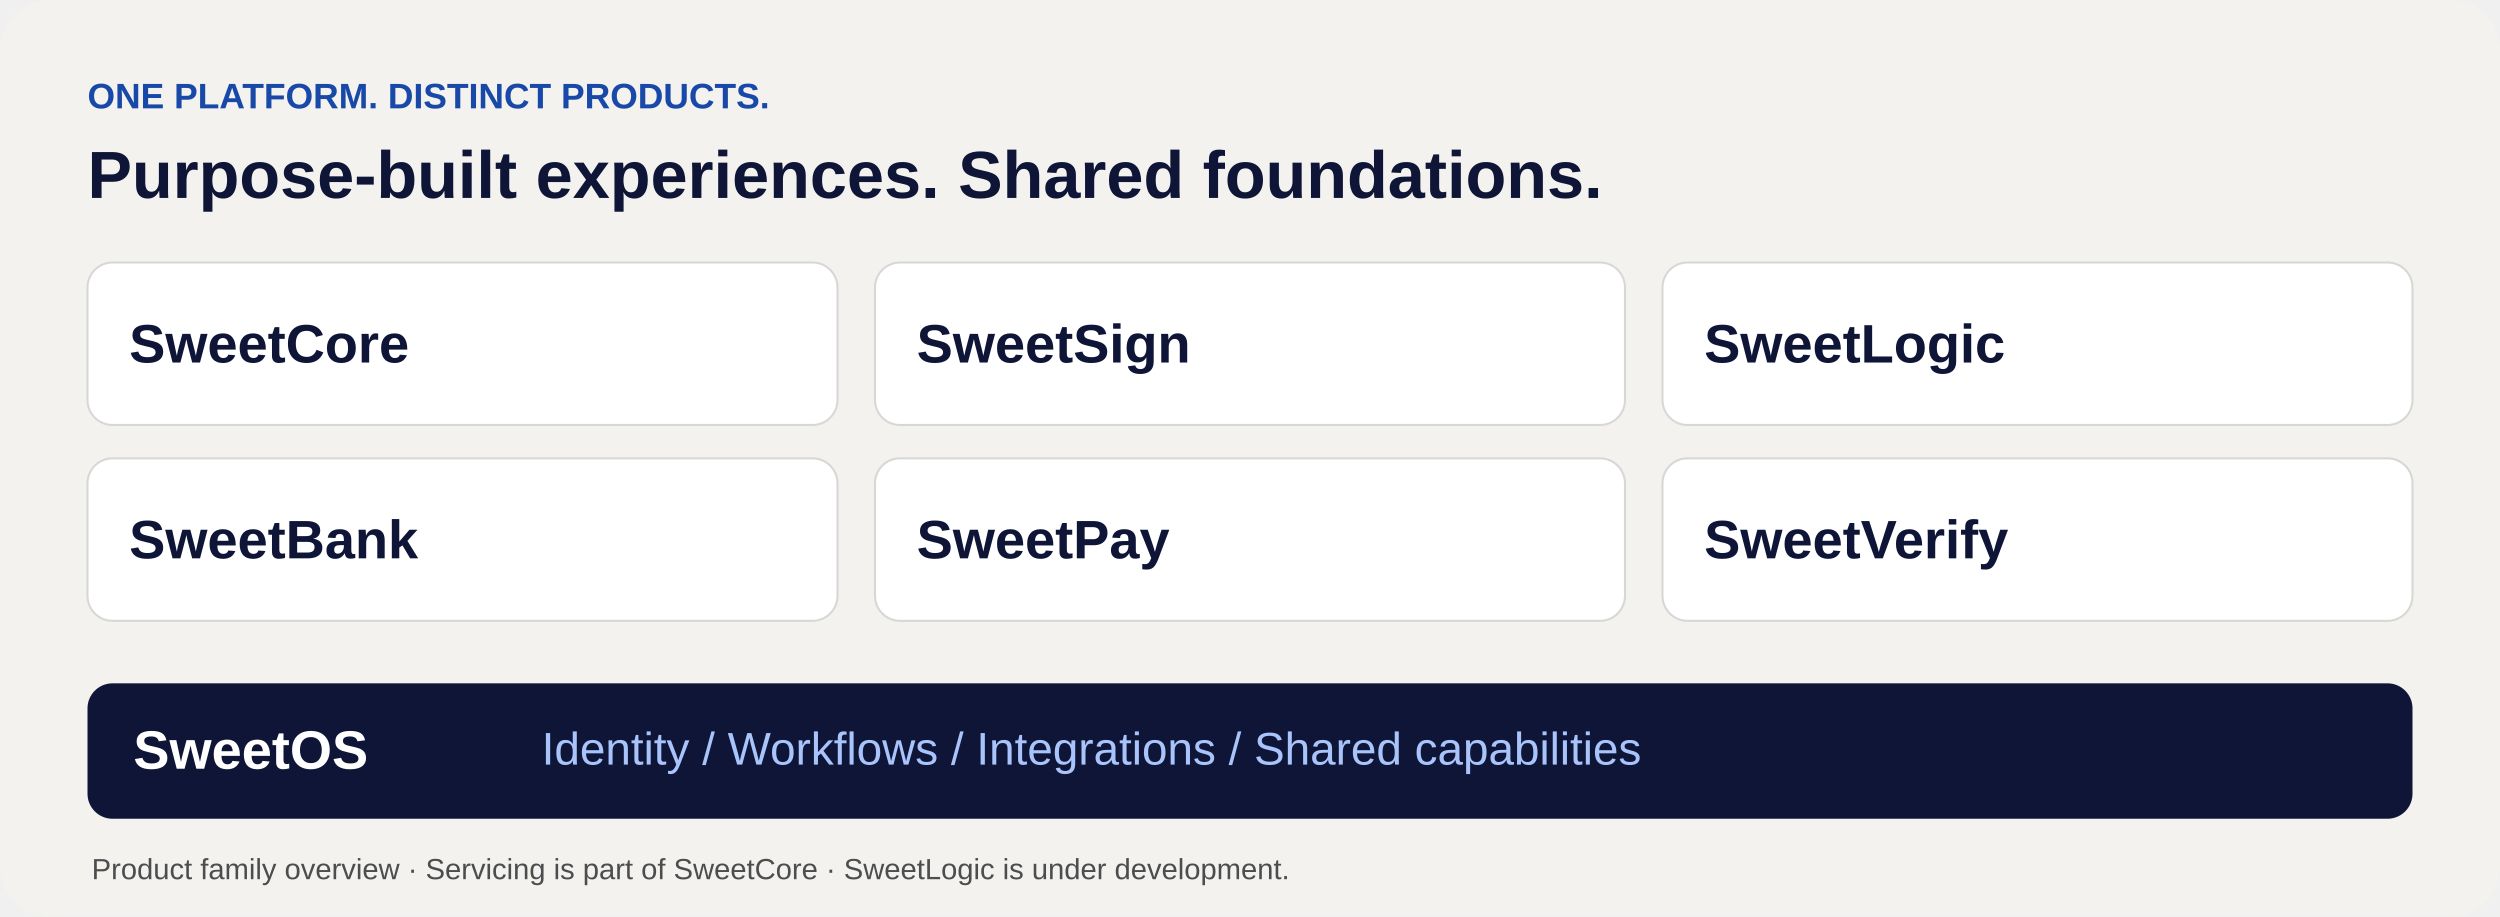
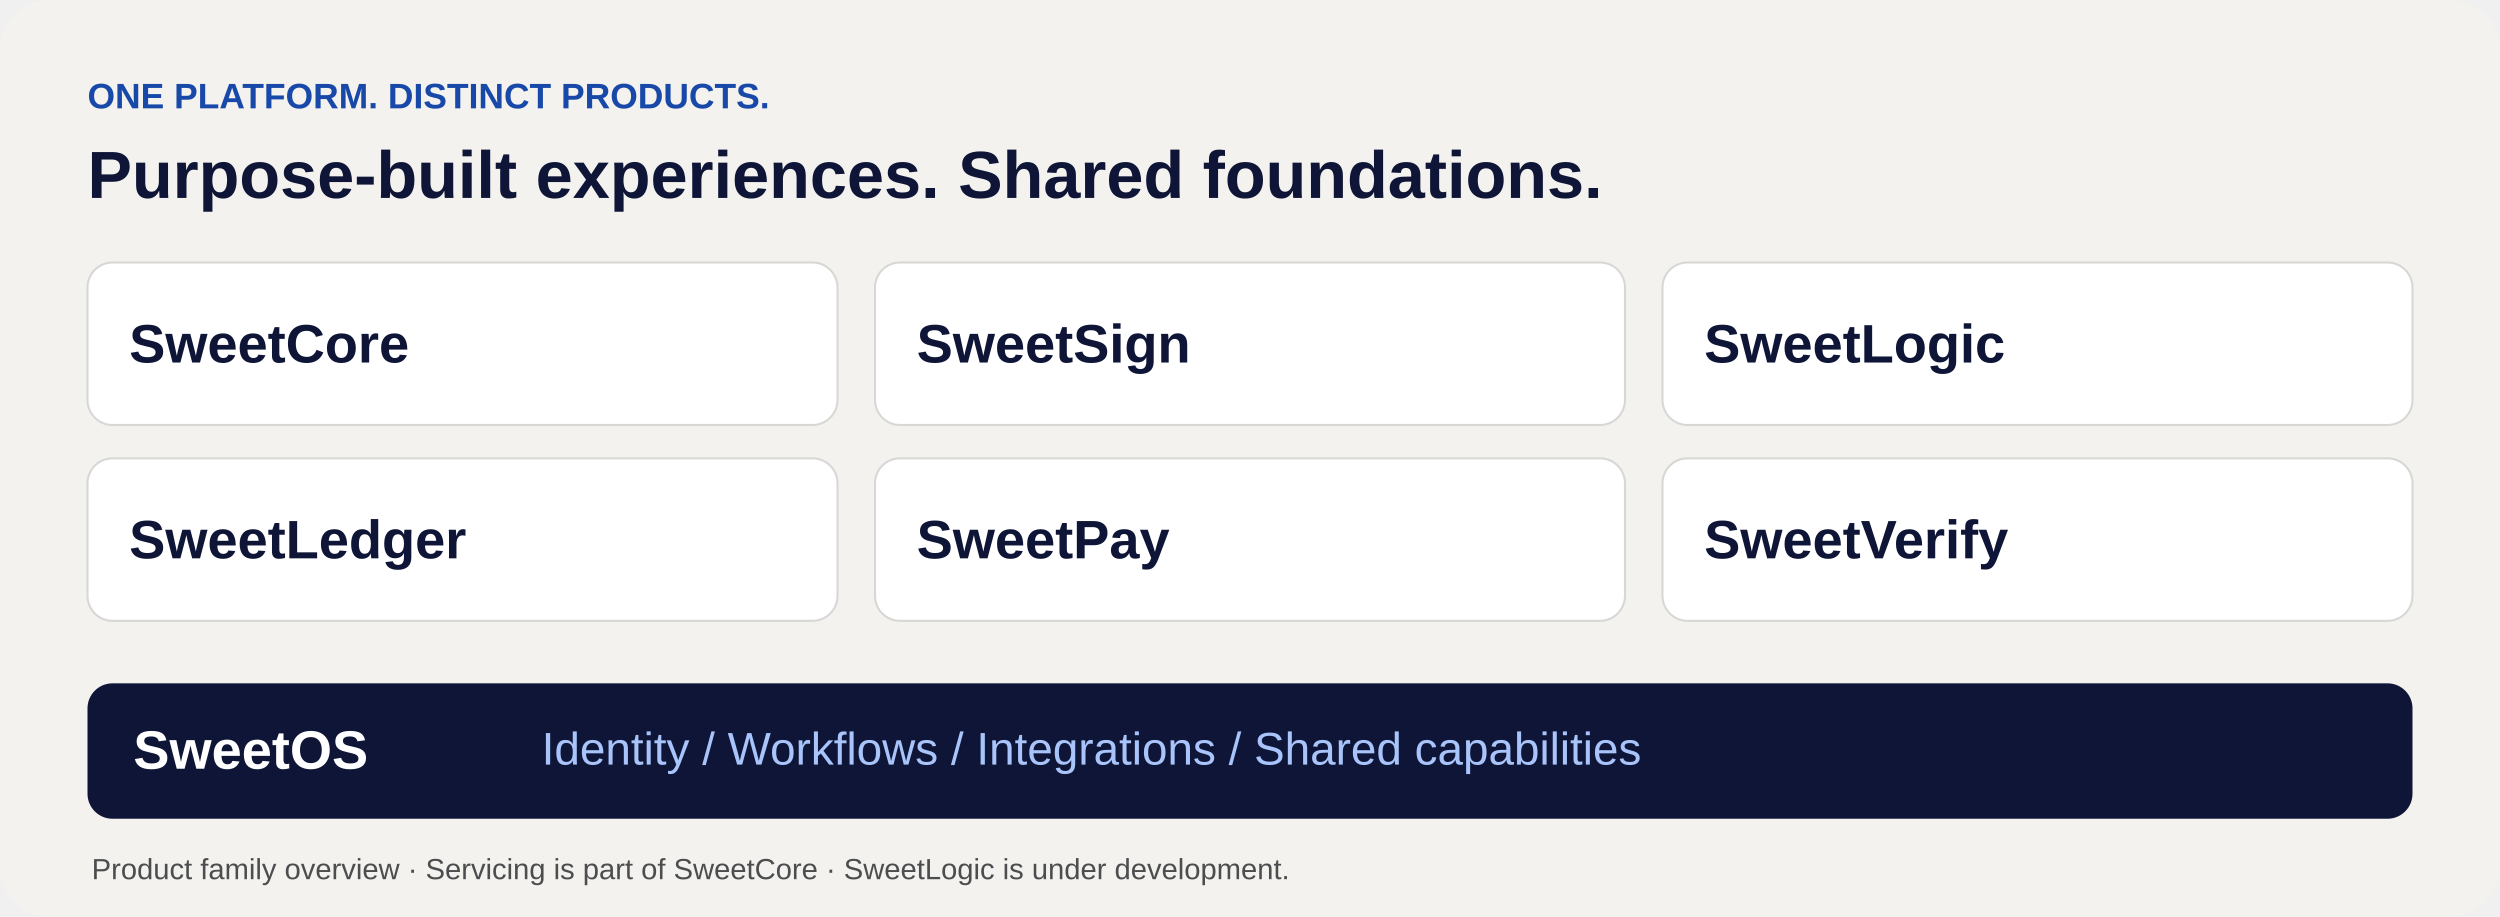
<svg xmlns="http://www.w3.org/2000/svg" width="1200" height="440" viewBox="0 0 1200 440" role="img" aria-label="SweetOS platform and the SweetTech product family">
  <rect width="1200" height="440" rx="24" fill="#f3f2ee" />
  <text x="42" y="52" font-family="Arial, Helvetica, sans-serif" font-size="17" font-weight="700" fill="#1849a9">ONE PLATFORM. DISTINCT PRODUCTS.</text>
  <text x="42" y="95" font-family="Arial, Helvetica, sans-serif" font-size="32" font-weight="700" fill="#0e1537">Purpose-built experiences. Shared foundations.</text>
  <rect x="42" y="126" width="360" height="78" rx="12" fill="#ffffff" stroke="#d7d8d6" />
  <text x="62" y="174" font-family="Arial, Helvetica, sans-serif" font-size="26" font-weight="700" fill="#0e1537">SweetCore</text>
  <rect x="420" y="126" width="360" height="78" rx="12" fill="#ffffff" stroke="#d7d8d6" />
  <text x="440" y="174" font-family="Arial, Helvetica, sans-serif" font-size="26" font-weight="700" fill="#0e1537">SweetSign</text>
  <rect x="798" y="126" width="360" height="78" rx="12" fill="#ffffff" stroke="#d7d8d6" />
  <text x="818" y="174" font-family="Arial, Helvetica, sans-serif" font-size="26" font-weight="700" fill="#0e1537">SweetLogic</text>
  <rect x="42" y="220" width="360" height="78" rx="12" fill="#ffffff" stroke="#d7d8d6" />
-   <text x="62" y="268" font-family="Arial, Helvetica, sans-serif" font-size="26" font-weight="700" fill="#0e1537">SweetBank</text>
+   <text x="62" y="268" font-family="Arial, Helvetica, sans-serif" font-size="26" font-weight="700" fill="#0e1537">SweetLedger</text>
  <rect x="420" y="220" width="360" height="78" rx="12" fill="#ffffff" stroke="#d7d8d6" />
  <text x="440" y="268" font-family="Arial, Helvetica, sans-serif" font-size="26" font-weight="700" fill="#0e1537">SweetPay</text>
  <rect x="798" y="220" width="360" height="78" rx="12" fill="#ffffff" stroke="#d7d8d6" />
  <text x="818" y="268" font-family="Arial, Helvetica, sans-serif" font-size="26" font-weight="700" fill="#0e1537">SweetVerify</text>
  <rect x="42" y="328" width="1116" height="65" rx="12" fill="#0e1537" />
  <text x="64" y="369" font-family="Arial, Helvetica, sans-serif" font-size="26" font-weight="700" fill="#fff">SweetOS</text>
  <text x="260" y="367" font-family="Arial, Helvetica, sans-serif" font-size="22" font-weight="400" fill="#a8c4fa">Identity  /  Workflows  /  Integrations  /  Shared capabilities</text>
  <text x="44" y="422" font-family="Arial, Helvetica, sans-serif" font-size="14" font-weight="400" fill="#4b4d4f">Product family overview · Servicing is part of SweetCore · SweetLogic is under development.</text>
</svg>
